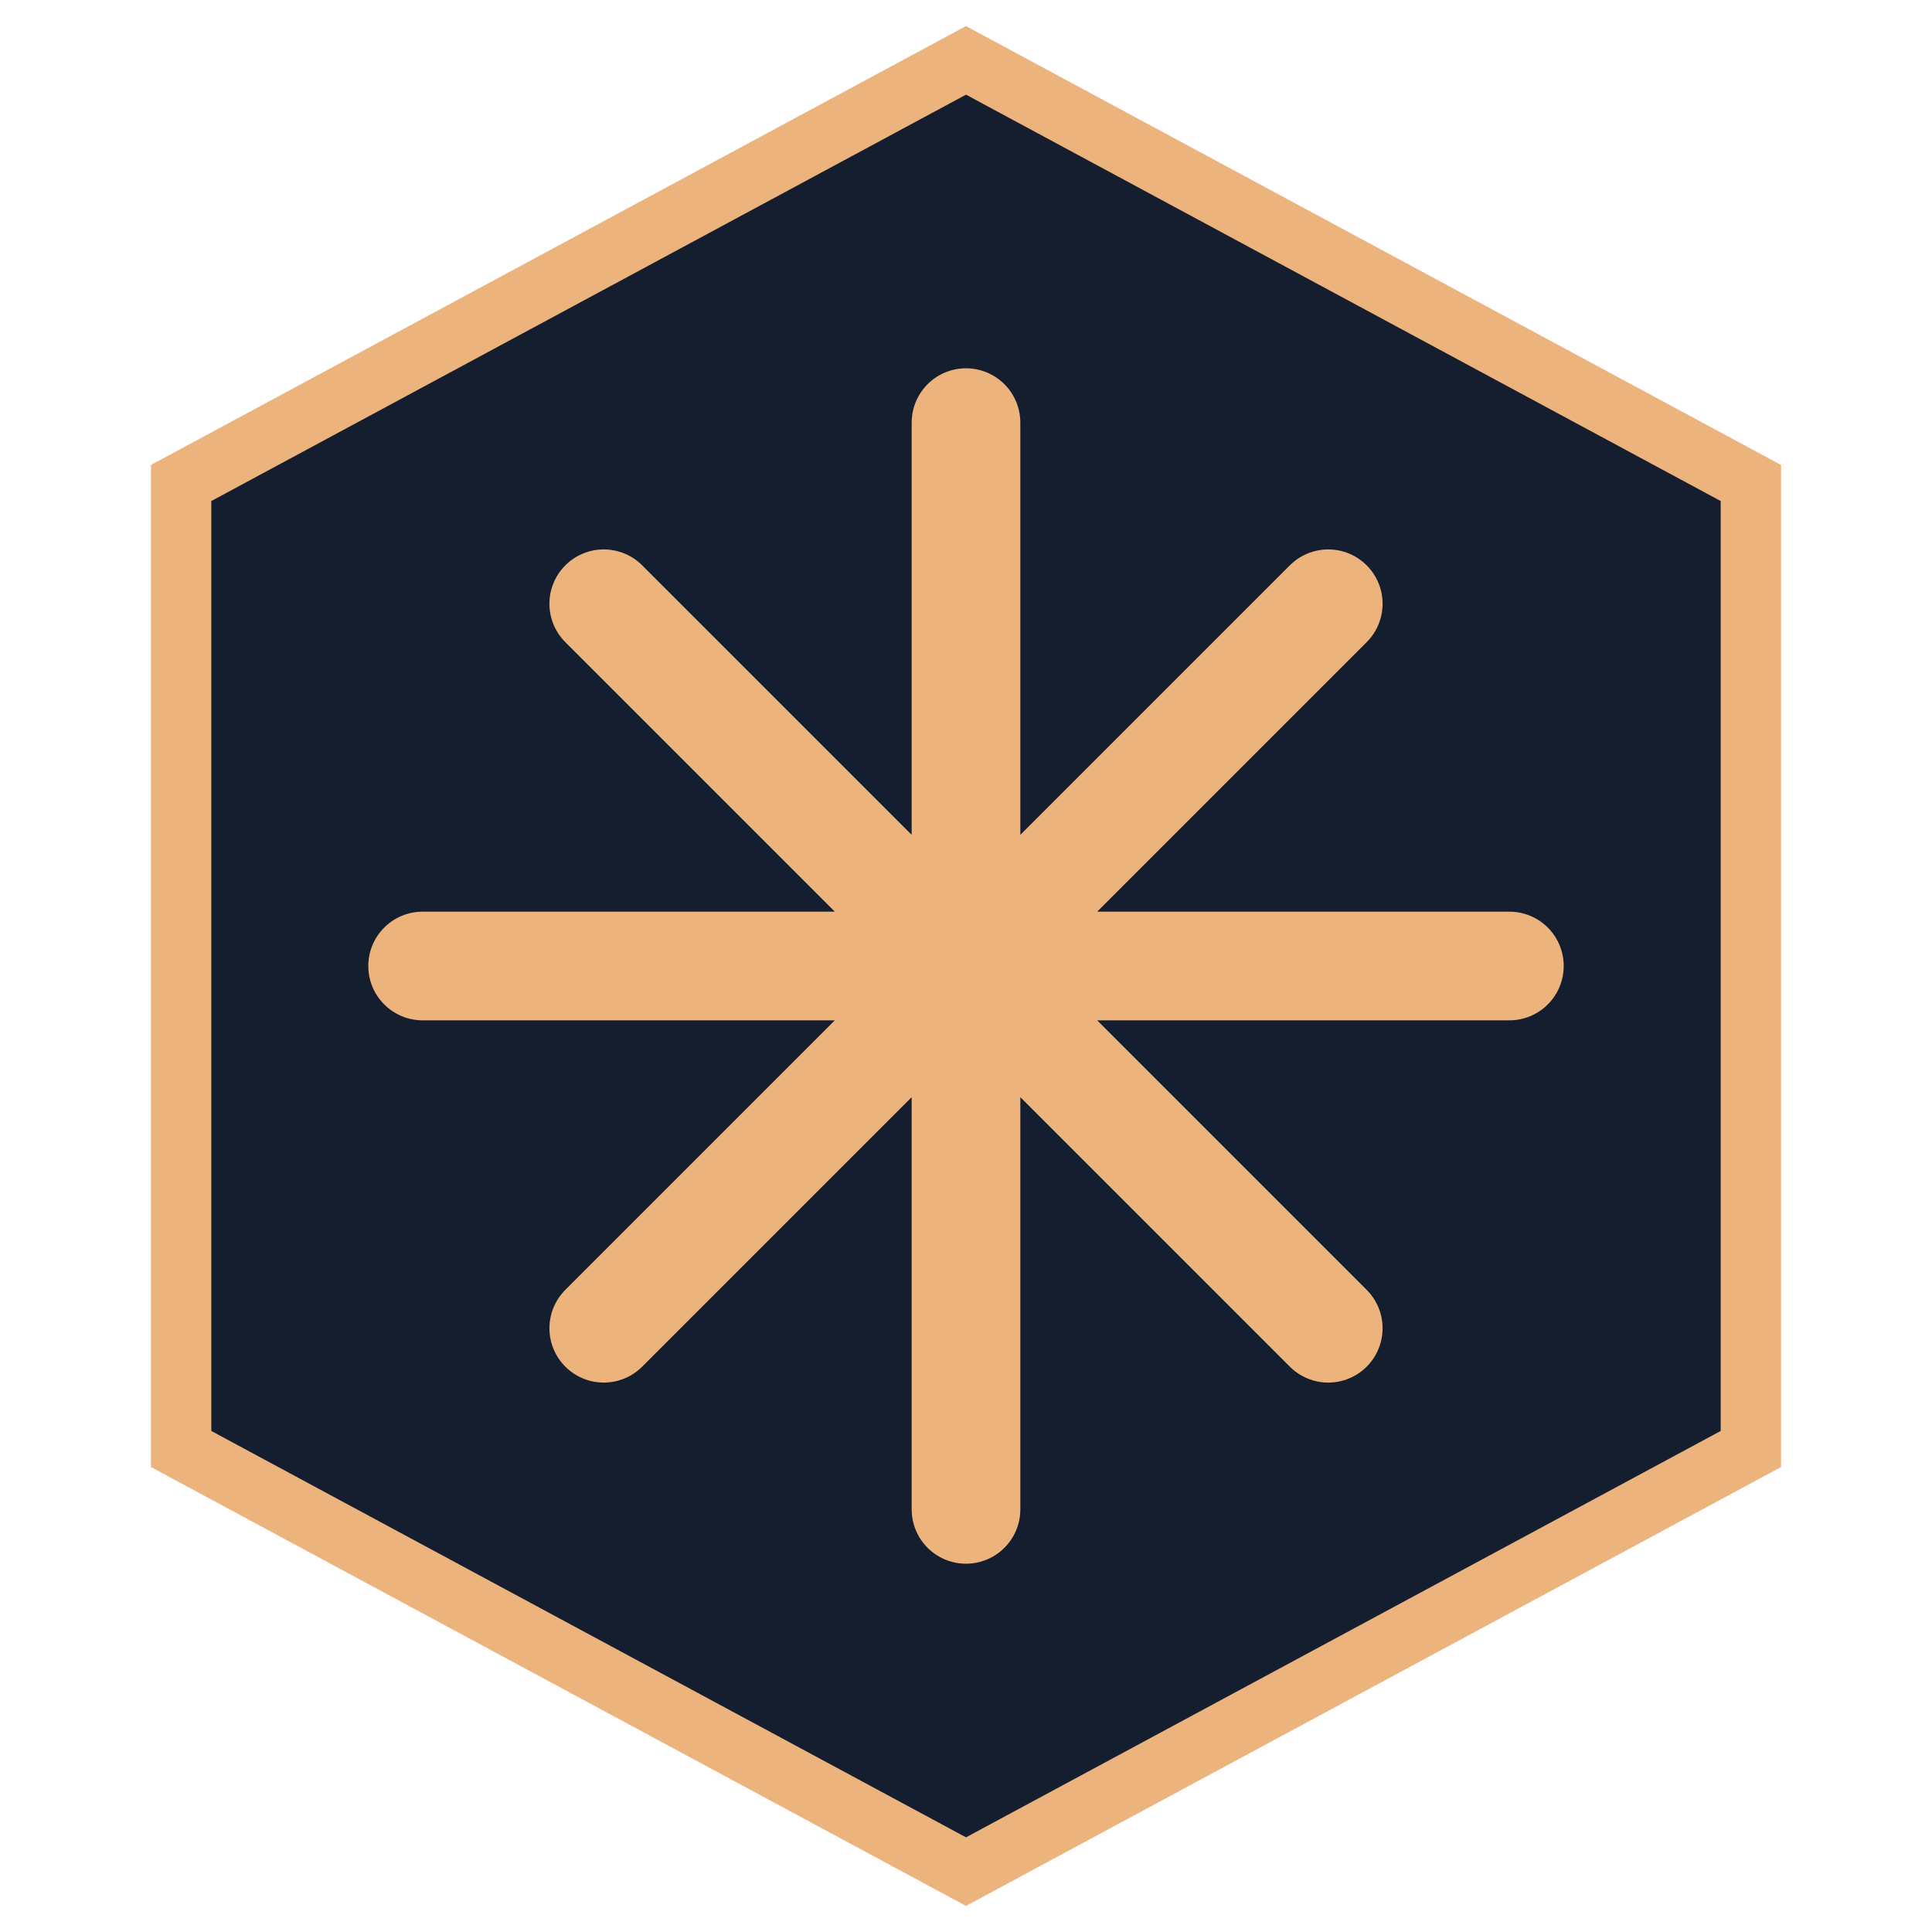
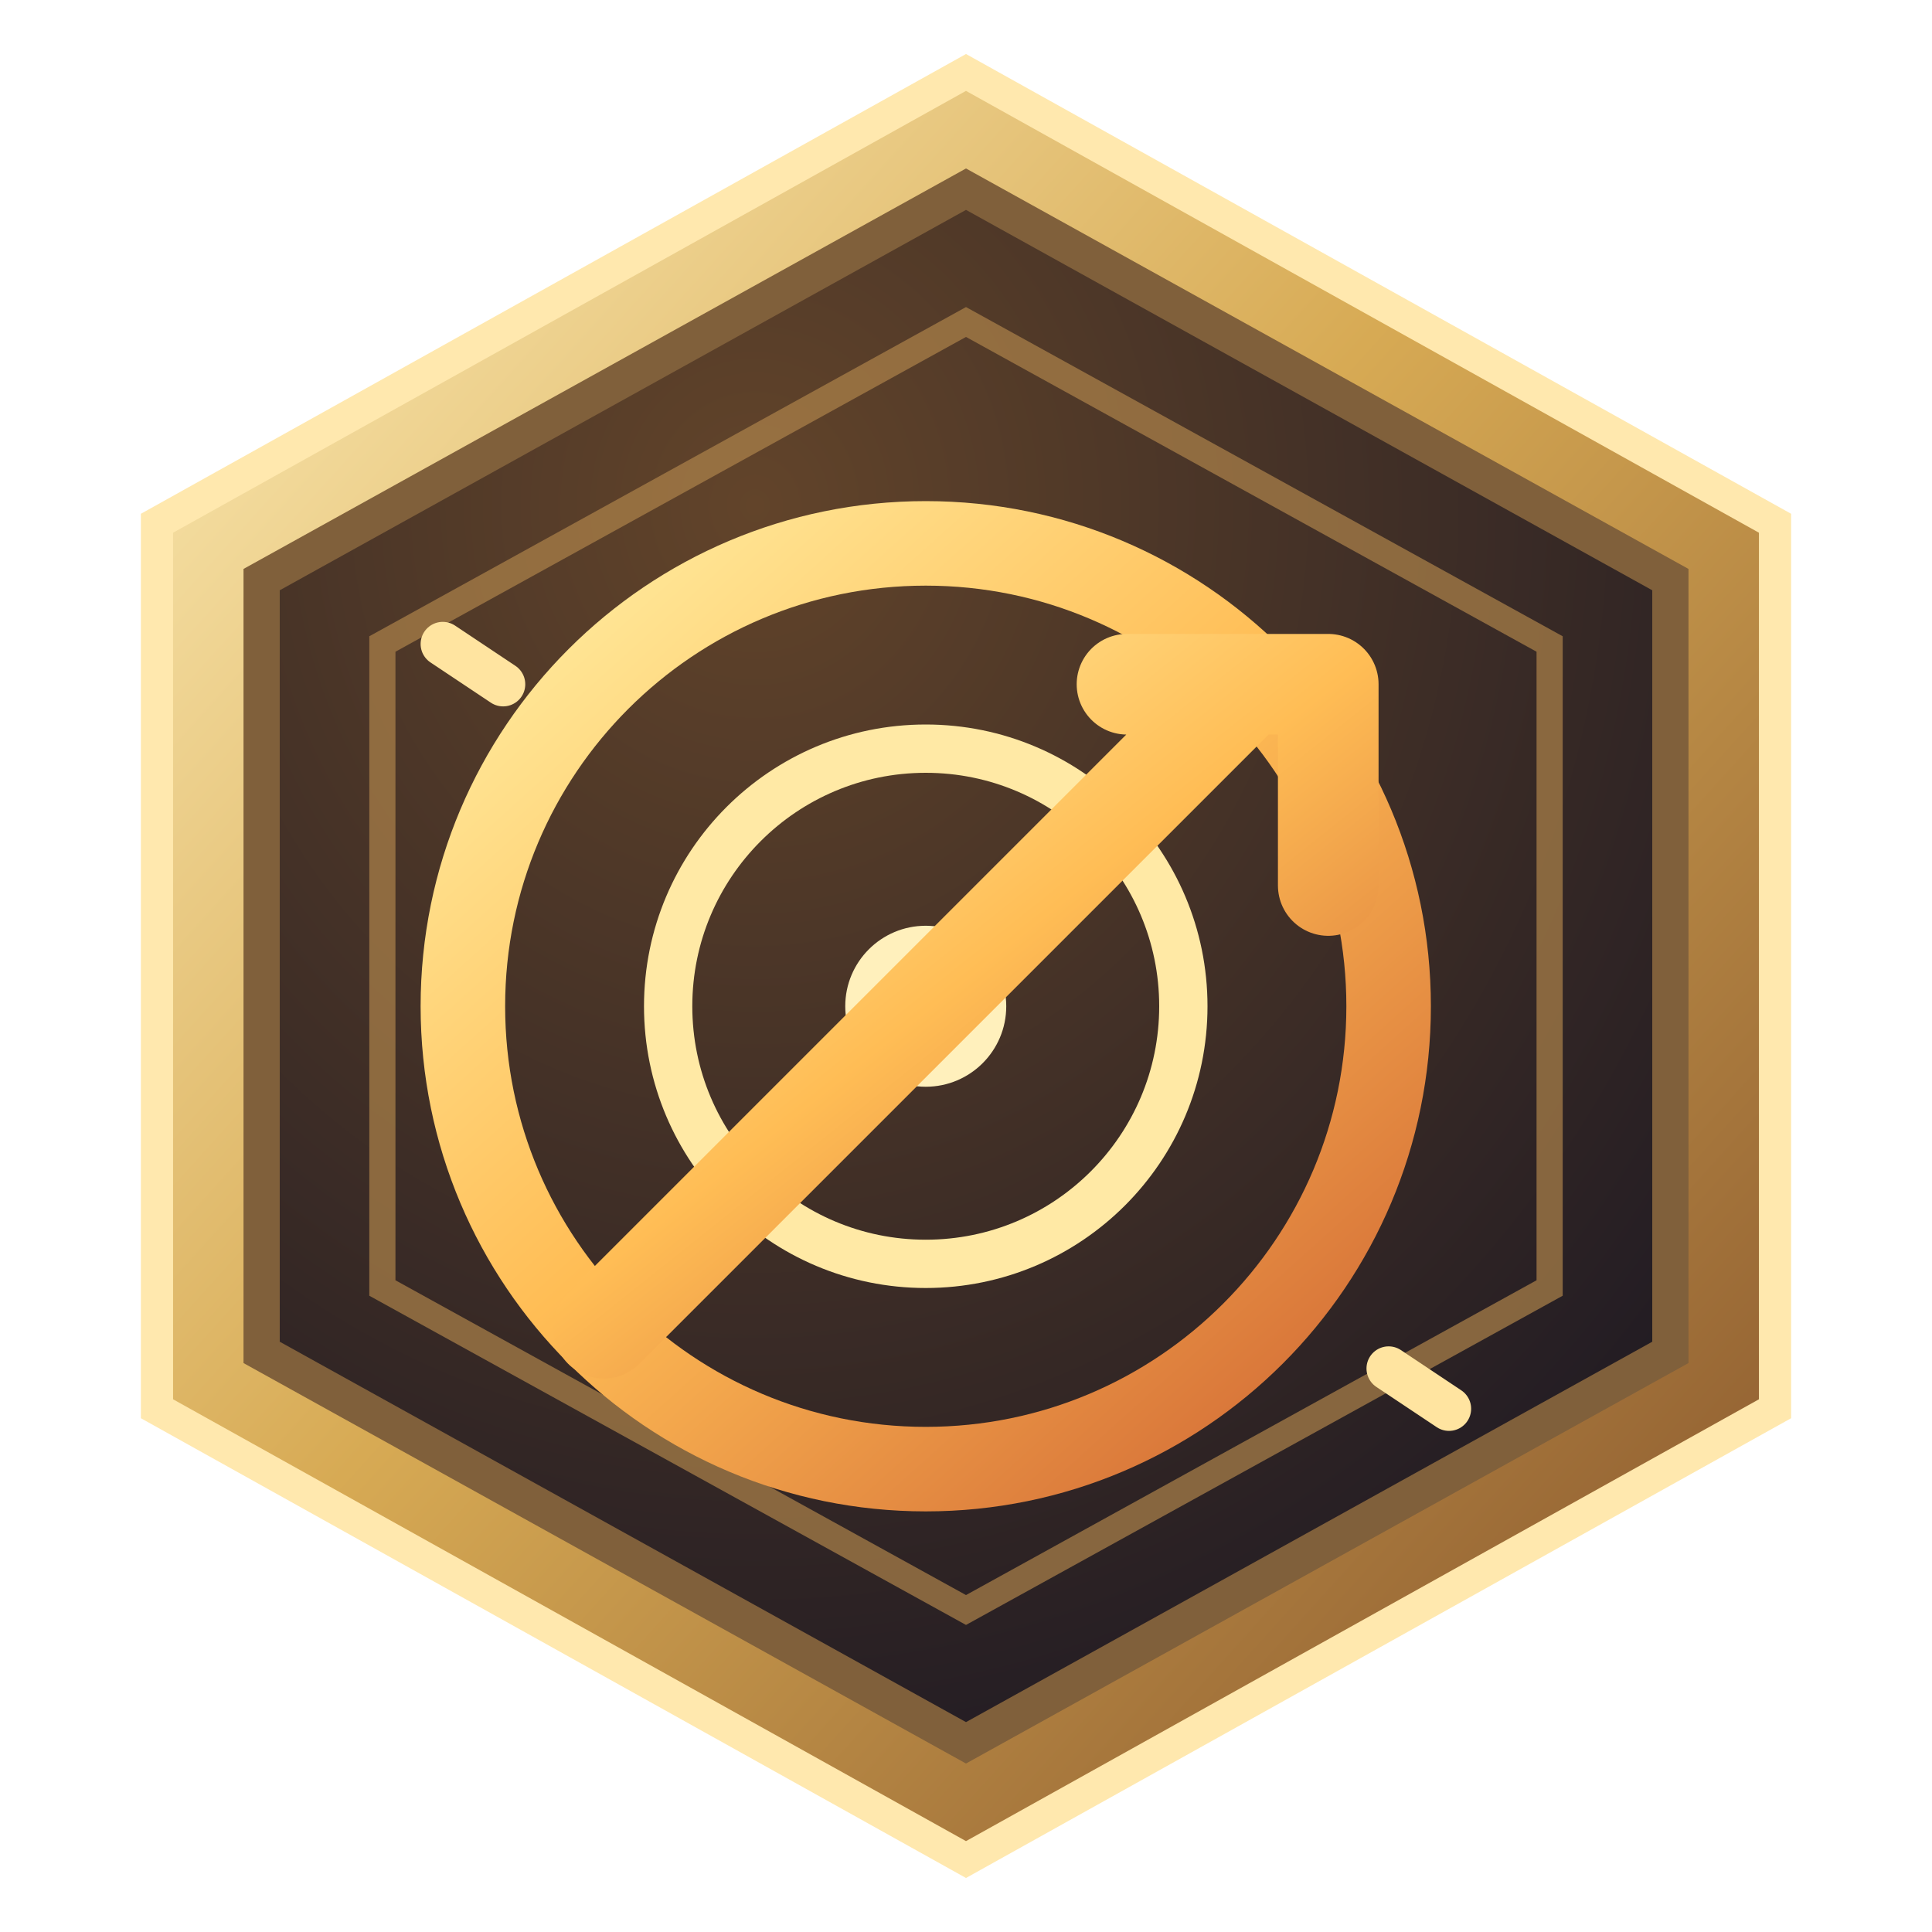
- <svg xmlns="http://www.w3.org/2000/svg" viewBox="0 0 32 32">
-   <path d="m16 1 13 7v16l-13 7-13-7V8Z" fill="#141e2e" stroke="#edb37c" />
-   <path d="M16 7v18M7 16h18M10 10l12 12M22 10 10 22" fill="none" stroke="#edb37c" stroke-width="1.8" stroke-linejoin="round" stroke-linecap="round" />
+ <svg xmlns="http://www.w3.org/2000/svg" viewBox="0 0 48 48">
+   <defs>
+     <linearGradient id="gold" x2="1" y2="1">
+       <stop stop-color="#fff0bc" />
+       <stop offset=".45" stop-color="#d7aa54" />
+       <stop offset="1" stop-color="#82502a" />
+     </linearGradient>
+     <radialGradient id="bg" cx=".35" cy=".2" r="1">
+       <stop stop-color="#62442a" />
+       <stop offset="1" stop-color="#171522" />
+     </radialGradient>
+     <linearGradient id="amber" x2=".9" y2="1">
+       <stop stop-color="#fff0a6" />
+       <stop offset=".5" stop-color="#ffbd55" />
+       <stop offset="1" stop-color="#d46d36" />
+     </linearGradient>
+   </defs>
+   <path d="M24 1.8 44.1 13v22L24 46.2 3.9 35V13Z" fill="url(#gold)" stroke="#ffe8ae" stroke-width=".8" />
+   <path d="M24 4.7 41.5 14.4v19.2L24 43.3 6.5 33.6V14.4Z" fill="url(#bg)" stroke="#80603b" stroke-width=".9" />
+   <path d="M24 8 38.5 16v16L24 40 9.5 32V16Z" fill="none" stroke="#ae844a" stroke-opacity=".7" stroke-width=".65" />
+   <circle cx="23" cy="25" r="11.5" fill="none" stroke="url(#amber)" stroke-width="2.1" />
+   <circle cx="23" cy="25" r="6.4" fill="none" stroke="#ffe9a5" stroke-width="1.2" />
+   <circle cx="23" cy="25" r="2" fill="#fff0bc" />
+   <path d="m15 33 16-16m-3 0h5v5" fill="none" stroke="url(#amber)" stroke-width="2.5" stroke-linecap="round" stroke-linejoin="round" />
+   <path d="m11 16 1.5 1m22 17 1.5 1" stroke="#ffe4a0" stroke-width="1.1" stroke-linecap="round" />
</svg>
